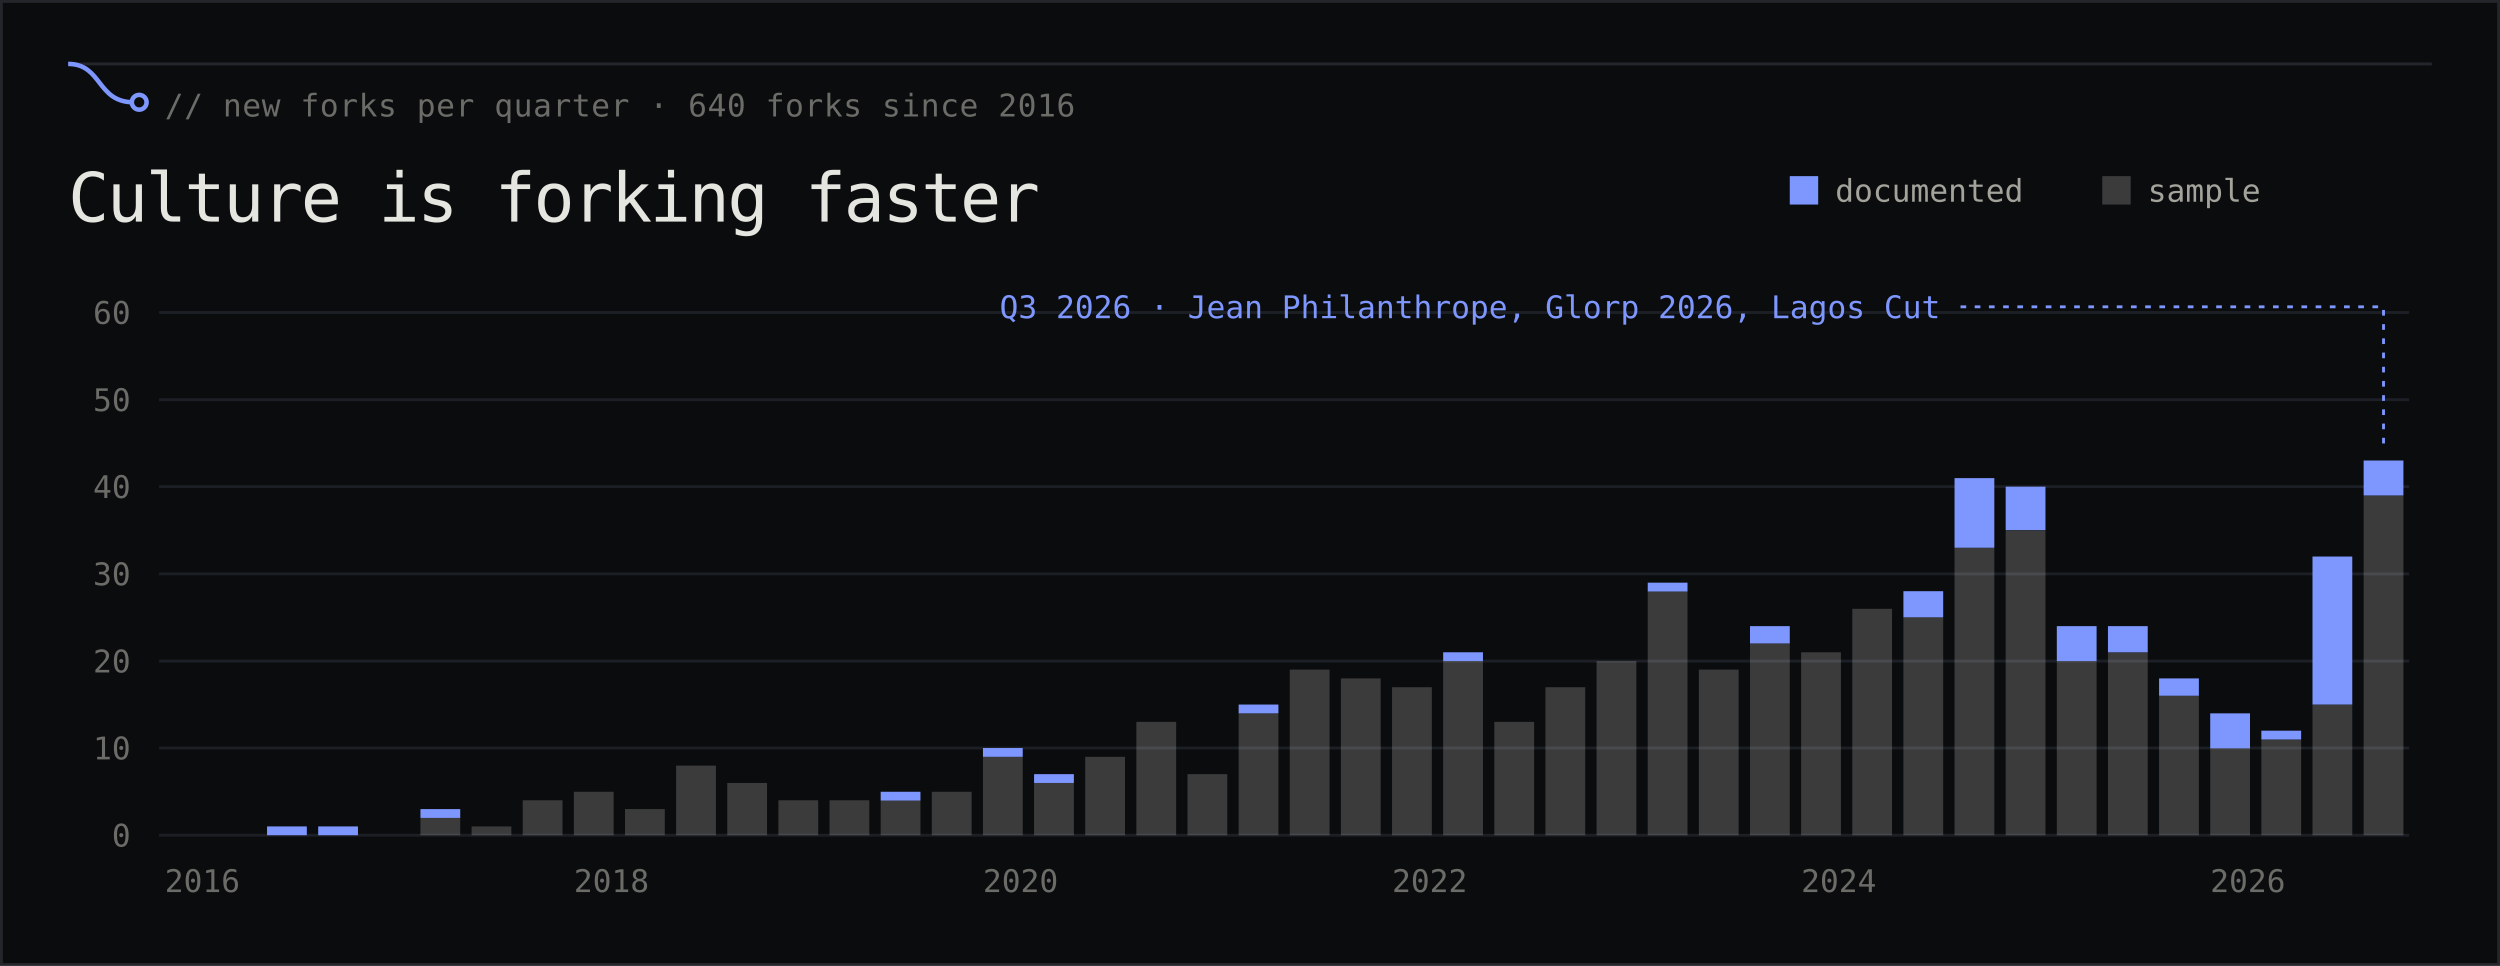
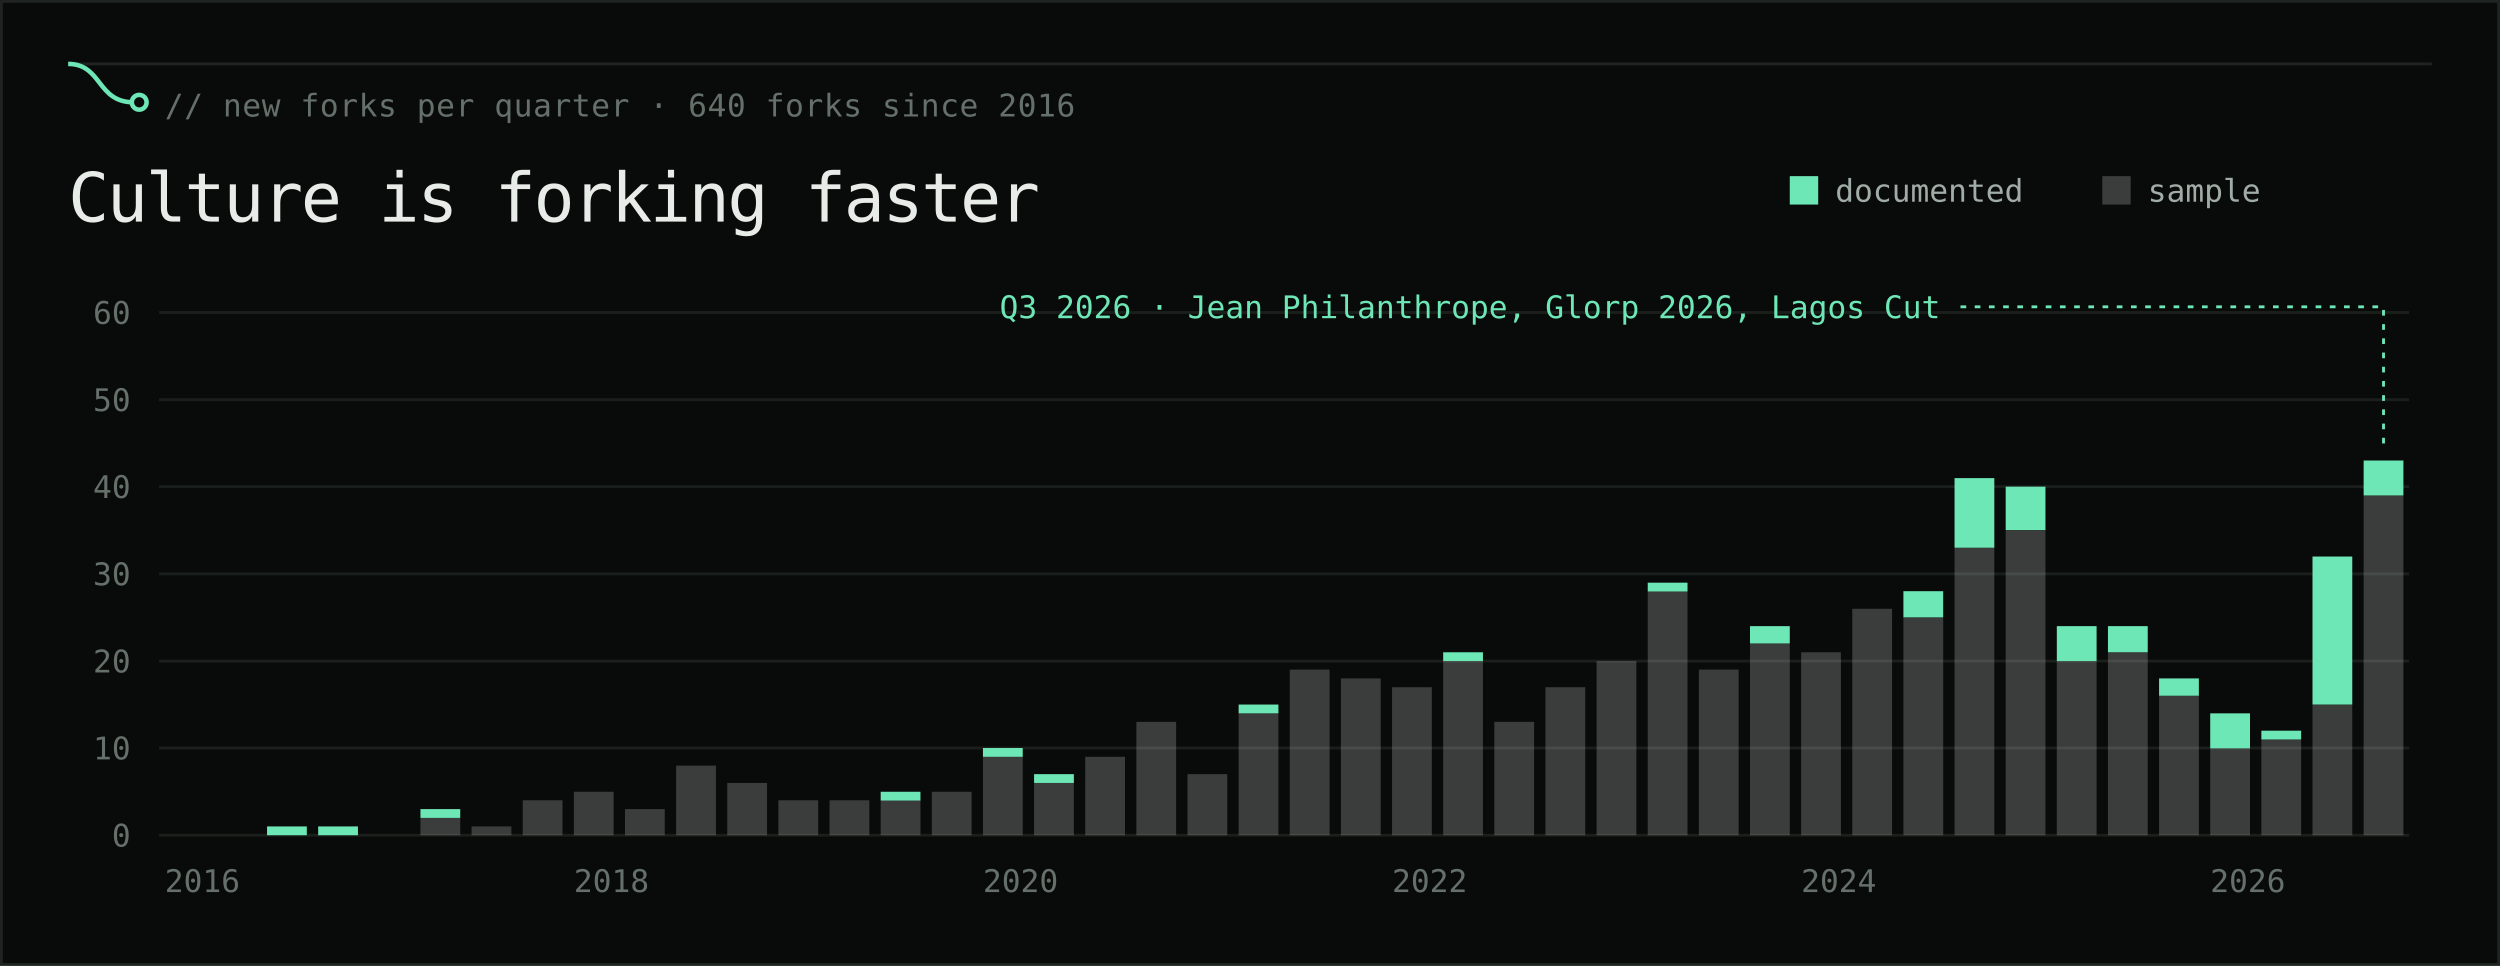
<svg xmlns="http://www.w3.org/2000/svg" width="880" height="340" viewBox="0 0 880 340" role="img" aria-label="Culture is forking faster">
-   <rect x=".5" y=".5" width="879" height="339" fill="#0B0C0E" stroke="#24262B" />
-   <path d="M24 22.5H856" stroke="#24262B" stroke-width="1" />
-   <path d="M24 22.5C36 22.5 34 36 47 36" fill="none" stroke="#7E97FF" stroke-width="1.6" />
-   <circle cx="49" cy="36" r="2.6" fill="#0B0C0E" stroke="#7E97FF" stroke-width="1.6" />
-   <text x="58" y="41" fill="#6B6C68" font-family="'JetBrains Mono', ui-monospace, SFMono-Regular, Menlo, Consolas, monospace" font-size="11" letter-spacing=".2">// new forks per quarter · 640 forks since 2016</text>
-   <text x="24" y="78" fill="#E6E6E1" font-family="'JetBrains Mono', ui-monospace, SFMono-Regular, Menlo, Consolas, monospace" font-size="24" font-weight="500" letter-spacing="-.8">Culture is forking faster</text>
-   <line x1="56" x2="848" y1="294.0" y2="294.0" stroke="#1C1F25" />
-   <text x="46" y="298.0" fill="#6B6C68" font-family="'JetBrains Mono', ui-monospace, SFMono-Regular, Menlo, Consolas, monospace" font-size="11" text-anchor="end">0</text>
-   <line x1="56" x2="848" y1="263.3" y2="263.3" stroke="#1C1F25" />
-   <text x="46" y="267.3" fill="#6B6C68" font-family="'JetBrains Mono', ui-monospace, SFMono-Regular, Menlo, Consolas, monospace" font-size="11" text-anchor="end">10</text>
-   <line x1="56" x2="848" y1="232.7" y2="232.7" stroke="#1C1F25" />
-   <text x="46" y="236.7" fill="#6B6C68" font-family="'JetBrains Mono', ui-monospace, SFMono-Regular, Menlo, Consolas, monospace" font-size="11" text-anchor="end">20</text>
-   <line x1="56" x2="848" y1="202.0" y2="202.0" stroke="#1C1F25" />
-   <text x="46" y="206.0" fill="#6B6C68" font-family="'JetBrains Mono', ui-monospace, SFMono-Regular, Menlo, Consolas, monospace" font-size="11" text-anchor="end">30</text>
-   <line x1="56" x2="848" y1="171.3" y2="171.3" stroke="#1C1F25" />
-   <text x="46" y="175.3" fill="#6B6C68" font-family="'JetBrains Mono', ui-monospace, SFMono-Regular, Menlo, Consolas, monospace" font-size="11" text-anchor="end">40</text>
-   <line x1="56" x2="848" y1="140.7" y2="140.7" stroke="#1C1F25" />
-   <text x="46" y="144.7" fill="#6B6C68" font-family="'JetBrains Mono', ui-monospace, SFMono-Regular, Menlo, Consolas, monospace" font-size="11" text-anchor="end">50</text>
-   <line x1="56" x2="848" y1="110.0" y2="110.0" stroke="#1C1F25" />
-   <text x="46" y="114.0" fill="#6B6C68" font-family="'JetBrains Mono', ui-monospace, SFMono-Regular, Menlo, Consolas, monospace" font-size="11" text-anchor="end">60</text>
-   <text x="58.0" y="314" fill="#6B6C68" font-family="'JetBrains Mono', ui-monospace, SFMono-Regular, Menlo, Consolas, monospace" font-size="11">2016</text>
-   <rect x="94.0" y="290.9" width="14.0" height="3.1" fill="#7E97FF" />
-   <rect x="112.0" y="290.9" width="14.0" height="3.1" fill="#7E97FF" />
-   <rect x="148.0" y="287.9" width="14.0" height="6.1" fill="#E6E6E1" fill-opacity=".22" />
-   <rect x="148.0" y="284.8" width="14.0" height="3.1" fill="#7E97FF" />
-   <rect x="166.0" y="290.9" width="14.0" height="3.1" fill="#E6E6E1" fill-opacity=".22" />
-   <rect x="184.0" y="281.7" width="14.0" height="12.3" fill="#E6E6E1" fill-opacity=".22" />
-   <rect x="202.0" y="278.7" width="14.0" height="15.3" fill="#E6E6E1" fill-opacity=".22" />
-   <text x="202.0" y="314" fill="#6B6C68" font-family="'JetBrains Mono', ui-monospace, SFMono-Regular, Menlo, Consolas, monospace" font-size="11">2018</text>
-   <rect x="220.0" y="284.8" width="14.0" height="9.2" fill="#E6E6E1" fill-opacity=".22" />
-   <rect x="238.0" y="269.5" width="14.0" height="24.5" fill="#E6E6E1" fill-opacity=".22" />
-   <rect x="256.0" y="275.6" width="14.0" height="18.4" fill="#E6E6E1" fill-opacity=".22" />
-   <rect x="274.0" y="281.7" width="14.0" height="12.3" fill="#E6E6E1" fill-opacity=".22" />
-   <rect x="292.0" y="281.7" width="14.0" height="12.3" fill="#E6E6E1" fill-opacity=".22" />
-   <rect x="310.0" y="281.7" width="14.0" height="12.3" fill="#E6E6E1" fill-opacity=".22" />
-   <rect x="310.0" y="278.7" width="14.0" height="3.1" fill="#7E97FF" />
-   <rect x="328.0" y="278.7" width="14.0" height="15.3" fill="#E6E6E1" fill-opacity=".22" />
-   <rect x="346.0" y="266.4" width="14.0" height="27.6" fill="#E6E6E1" fill-opacity=".22" />
-   <rect x="346.0" y="263.3" width="14.0" height="3.1" fill="#7E97FF" />
-   <text x="346.0" y="314" fill="#6B6C68" font-family="'JetBrains Mono', ui-monospace, SFMono-Regular, Menlo, Consolas, monospace" font-size="11">2020</text>
-   <rect x="364.0" y="275.6" width="14.0" height="18.4" fill="#E6E6E1" fill-opacity=".22" />
-   <rect x="364.0" y="272.5" width="14.0" height="3.1" fill="#7E97FF" />
-   <rect x="382.0" y="266.4" width="14.0" height="27.6" fill="#E6E6E1" fill-opacity=".22" />
-   <rect x="400.0" y="254.1" width="14.0" height="39.9" fill="#E6E6E1" fill-opacity=".22" />
-   <rect x="418.0" y="272.5" width="14.0" height="21.5" fill="#E6E6E1" fill-opacity=".22" />
-   <rect x="436.0" y="251.1" width="14.0" height="42.9" fill="#E6E6E1" fill-opacity=".22" />
-   <rect x="436.0" y="248.0" width="14.0" height="3.1" fill="#7E97FF" />
-   <rect x="454.0" y="235.7" width="14.0" height="58.3" fill="#E6E6E1" fill-opacity=".22" />
-   <rect x="472.0" y="238.8" width="14.0" height="55.2" fill="#E6E6E1" fill-opacity=".22" />
-   <rect x="490.0" y="241.9" width="14.0" height="52.1" fill="#E6E6E1" fill-opacity=".22" />
-   <text x="490.0" y="314" fill="#6B6C68" font-family="'JetBrains Mono', ui-monospace, SFMono-Regular, Menlo, Consolas, monospace" font-size="11">2022</text>
-   <rect x="508.0" y="232.7" width="14.0" height="61.3" fill="#E6E6E1" fill-opacity=".22" />
-   <rect x="508.0" y="229.6" width="14.0" height="3.1" fill="#7E97FF" />
-   <rect x="526.0" y="254.1" width="14.0" height="39.9" fill="#E6E6E1" fill-opacity=".22" />
-   <rect x="544.0" y="241.9" width="14.0" height="52.1" fill="#E6E6E1" fill-opacity=".22" />
-   <rect x="562.0" y="232.7" width="14.0" height="61.3" fill="#E6E6E1" fill-opacity=".22" />
-   <rect x="580.0" y="208.1" width="14.0" height="85.9" fill="#E6E6E1" fill-opacity=".22" />
-   <rect x="580.0" y="205.1" width="14.0" height="3.1" fill="#7E97FF" />
-   <rect x="598.0" y="235.7" width="14.0" height="58.3" fill="#E6E6E1" fill-opacity=".22" />
-   <rect x="616.0" y="226.5" width="14.0" height="67.5" fill="#E6E6E1" fill-opacity=".22" />
-   <rect x="616.0" y="220.4" width="14.0" height="6.1" fill="#7E97FF" />
-   <rect x="634.0" y="229.6" width="14.0" height="64.4" fill="#E6E6E1" fill-opacity=".22" />
-   <text x="634.0" y="314" fill="#6B6C68" font-family="'JetBrains Mono', ui-monospace, SFMono-Regular, Menlo, Consolas, monospace" font-size="11">2024</text>
-   <rect x="652.0" y="214.3" width="14.0" height="79.7" fill="#E6E6E1" fill-opacity=".22" />
-   <rect x="670.0" y="217.3" width="14.0" height="76.7" fill="#E6E6E1" fill-opacity=".22" />
-   <rect x="670.0" y="208.1" width="14.0" height="9.2" fill="#7E97FF" />
-   <rect x="688.0" y="192.8" width="14.0" height="101.2" fill="#E6E6E1" fill-opacity=".22" />
-   <rect x="688.0" y="168.3" width="14.0" height="24.5" fill="#7E97FF" />
-   <rect x="706.0" y="186.7" width="14.0" height="107.3" fill="#E6E6E1" fill-opacity=".22" />
-   <rect x="706.0" y="171.3" width="14.0" height="15.3" fill="#7E97FF" />
-   <rect x="724.0" y="232.7" width="14.0" height="61.3" fill="#E6E6E1" fill-opacity=".22" />
-   <rect x="724.0" y="220.4" width="14.0" height="12.3" fill="#7E97FF" />
-   <rect x="742.0" y="229.6" width="14.0" height="64.4" fill="#E6E6E1" fill-opacity=".22" />
-   <rect x="742.0" y="220.4" width="14.0" height="9.2" fill="#7E97FF" />
-   <rect x="760.0" y="244.9" width="14.0" height="49.1" fill="#E6E6E1" fill-opacity=".22" />
-   <rect x="760.0" y="238.8" width="14.0" height="6.1" fill="#7E97FF" />
-   <rect x="778.0" y="263.3" width="14.0" height="30.7" fill="#E6E6E1" fill-opacity=".22" />
-   <rect x="778.0" y="251.1" width="14.0" height="12.3" fill="#7E97FF" />
-   <text x="778.0" y="314" fill="#6B6C68" font-family="'JetBrains Mono', ui-monospace, SFMono-Regular, Menlo, Consolas, monospace" font-size="11">2026</text>
-   <rect x="796.0" y="260.3" width="14.0" height="33.7" fill="#E6E6E1" fill-opacity=".22" />
-   <rect x="796.0" y="257.2" width="14.0" height="3.1" fill="#7E97FF" />
-   <rect x="814.0" y="248.0" width="14.0" height="46.0" fill="#E6E6E1" fill-opacity=".22" />
-   <rect x="814.0" y="195.9" width="14.0" height="52.1" fill="#7E97FF" />
-   <rect x="832.0" y="174.4" width="14.0" height="119.6" fill="#E6E6E1" fill-opacity=".22" />
-   <rect x="832.0" y="162.1" width="14.0" height="12.3" fill="#7E97FF" />
-   <path d="M839.0 156.1V108H689.0" fill="none" stroke="#7E97FF" stroke-width="1" stroke-dasharray="2 3" />
-   <text x="683.0" y="112" fill="#7E97FF" font-family="'JetBrains Mono', ui-monospace, SFMono-Regular, Menlo, Consolas, monospace" font-size="11" text-anchor="end">Q3 2026 · Jean Philanthrope, Glorp 2026, Lagos Cut</text>
-   <rect x="630" y="62" width="10" height="10" fill="#7E97FF" />
-   <text x="646" y="71" fill="#A3A39C" font-family="'JetBrains Mono', ui-monospace, SFMono-Regular, Menlo, Consolas, monospace" font-size="11">documented</text>
-   <rect x="740" y="62" width="10" height="10" fill="#E6E6E1" fill-opacity=".22" />
-   <text x="756" y="71" fill="#A3A39C" font-family="'JetBrains Mono', ui-monospace, SFMono-Regular, Menlo, Consolas, monospace" font-size="11">sample</text>
+   <rect x=".5" y=".5" width="879" height="339" fill="#090B0A" stroke="#1F2421" />
+   <path d="M24 22.5H856" stroke="#1F2421" stroke-width="1" />
+   <path d="M24 22.5C36 22.5 34 36 47 36" fill="none" stroke="#6EE7B7" stroke-width="1.6" />
+   <circle cx="49" cy="36" r="2.6" fill="#090B0A" stroke="#6EE7B7" stroke-width="1.6" />
+   <text x="58" y="41" fill="#66706B" font-family="'JetBrains Mono', ui-monospace, SFMono-Regular, Menlo, Consolas, monospace" font-size="11" letter-spacing=".2">// new forks per quarter · 640 forks since 2016</text>
+   <text x="24" y="78" fill="#E7ECE9" font-family="'JetBrains Mono', ui-monospace, SFMono-Regular, Menlo, Consolas, monospace" font-size="24" font-weight="500" letter-spacing="-.8">Culture is forking faster</text>
+   <line x1="56" x2="848" y1="294.0" y2="294.0" stroke="#1A1F1C" />
+   <text x="46" y="298.0" fill="#66706B" font-family="'JetBrains Mono', ui-monospace, SFMono-Regular, Menlo, Consolas, monospace" font-size="11" text-anchor="end">0</text>
+   <line x1="56" x2="848" y1="263.3" y2="263.3" stroke="#1A1F1C" />
+   <text x="46" y="267.3" fill="#66706B" font-family="'JetBrains Mono', ui-monospace, SFMono-Regular, Menlo, Consolas, monospace" font-size="11" text-anchor="end">10</text>
+   <line x1="56" x2="848" y1="232.7" y2="232.7" stroke="#1A1F1C" />
+   <text x="46" y="236.7" fill="#66706B" font-family="'JetBrains Mono', ui-monospace, SFMono-Regular, Menlo, Consolas, monospace" font-size="11" text-anchor="end">20</text>
+   <line x1="56" x2="848" y1="202.0" y2="202.0" stroke="#1A1F1C" />
+   <text x="46" y="206.0" fill="#66706B" font-family="'JetBrains Mono', ui-monospace, SFMono-Regular, Menlo, Consolas, monospace" font-size="11" text-anchor="end">30</text>
+   <line x1="56" x2="848" y1="171.3" y2="171.3" stroke="#1A1F1C" />
+   <text x="46" y="175.3" fill="#66706B" font-family="'JetBrains Mono', ui-monospace, SFMono-Regular, Menlo, Consolas, monospace" font-size="11" text-anchor="end">40</text>
+   <line x1="56" x2="848" y1="140.7" y2="140.7" stroke="#1A1F1C" />
+   <text x="46" y="144.7" fill="#66706B" font-family="'JetBrains Mono', ui-monospace, SFMono-Regular, Menlo, Consolas, monospace" font-size="11" text-anchor="end">50</text>
+   <line x1="56" x2="848" y1="110.0" y2="110.0" stroke="#1A1F1C" />
+   <text x="46" y="114.0" fill="#66706B" font-family="'JetBrains Mono', ui-monospace, SFMono-Regular, Menlo, Consolas, monospace" font-size="11" text-anchor="end">60</text>
+   <text x="58.0" y="314" fill="#66706B" font-family="'JetBrains Mono', ui-monospace, SFMono-Regular, Menlo, Consolas, monospace" font-size="11">2016</text>
+   <rect x="94.0" y="290.9" width="14.0" height="3.1" fill="#6EE7B7" />
+   <rect x="112.0" y="290.9" width="14.0" height="3.1" fill="#6EE7B7" />
+   <rect x="148.0" y="287.9" width="14.0" height="6.1" fill="#E7ECE9" fill-opacity=".22" />
+   <rect x="148.0" y="284.8" width="14.0" height="3.1" fill="#6EE7B7" />
+   <rect x="166.0" y="290.9" width="14.0" height="3.1" fill="#E7ECE9" fill-opacity=".22" />
+   <rect x="184.0" y="281.7" width="14.0" height="12.3" fill="#E7ECE9" fill-opacity=".22" />
+   <rect x="202.0" y="278.7" width="14.0" height="15.3" fill="#E7ECE9" fill-opacity=".22" />
+   <text x="202.0" y="314" fill="#66706B" font-family="'JetBrains Mono', ui-monospace, SFMono-Regular, Menlo, Consolas, monospace" font-size="11">2018</text>
+   <rect x="220.0" y="284.8" width="14.0" height="9.2" fill="#E7ECE9" fill-opacity=".22" />
+   <rect x="238.0" y="269.5" width="14.0" height="24.5" fill="#E7ECE9" fill-opacity=".22" />
+   <rect x="256.0" y="275.6" width="14.0" height="18.4" fill="#E7ECE9" fill-opacity=".22" />
+   <rect x="274.0" y="281.7" width="14.0" height="12.3" fill="#E7ECE9" fill-opacity=".22" />
+   <rect x="292.0" y="281.7" width="14.0" height="12.3" fill="#E7ECE9" fill-opacity=".22" />
+   <rect x="310.0" y="281.7" width="14.0" height="12.3" fill="#E7ECE9" fill-opacity=".22" />
+   <rect x="310.0" y="278.7" width="14.0" height="3.1" fill="#6EE7B7" />
+   <rect x="328.0" y="278.7" width="14.0" height="15.3" fill="#E7ECE9" fill-opacity=".22" />
+   <rect x="346.0" y="266.4" width="14.0" height="27.6" fill="#E7ECE9" fill-opacity=".22" />
+   <rect x="346.0" y="263.3" width="14.0" height="3.1" fill="#6EE7B7" />
+   <text x="346.0" y="314" fill="#66706B" font-family="'JetBrains Mono', ui-monospace, SFMono-Regular, Menlo, Consolas, monospace" font-size="11">2020</text>
+   <rect x="364.0" y="275.6" width="14.0" height="18.4" fill="#E7ECE9" fill-opacity=".22" />
+   <rect x="364.0" y="272.5" width="14.0" height="3.1" fill="#6EE7B7" />
+   <rect x="382.0" y="266.4" width="14.0" height="27.6" fill="#E7ECE9" fill-opacity=".22" />
+   <rect x="400.0" y="254.1" width="14.0" height="39.9" fill="#E7ECE9" fill-opacity=".22" />
+   <rect x="418.0" y="272.5" width="14.0" height="21.5" fill="#E7ECE9" fill-opacity=".22" />
+   <rect x="436.0" y="251.1" width="14.0" height="42.9" fill="#E7ECE9" fill-opacity=".22" />
+   <rect x="436.0" y="248.0" width="14.0" height="3.1" fill="#6EE7B7" />
+   <rect x="454.0" y="235.7" width="14.0" height="58.3" fill="#E7ECE9" fill-opacity=".22" />
+   <rect x="472.0" y="238.8" width="14.0" height="55.2" fill="#E7ECE9" fill-opacity=".22" />
+   <rect x="490.0" y="241.9" width="14.0" height="52.1" fill="#E7ECE9" fill-opacity=".22" />
+   <text x="490.0" y="314" fill="#66706B" font-family="'JetBrains Mono', ui-monospace, SFMono-Regular, Menlo, Consolas, monospace" font-size="11">2022</text>
+   <rect x="508.0" y="232.7" width="14.0" height="61.3" fill="#E7ECE9" fill-opacity=".22" />
+   <rect x="508.0" y="229.6" width="14.0" height="3.1" fill="#6EE7B7" />
+   <rect x="526.0" y="254.1" width="14.0" height="39.9" fill="#E7ECE9" fill-opacity=".22" />
+   <rect x="544.0" y="241.9" width="14.0" height="52.1" fill="#E7ECE9" fill-opacity=".22" />
+   <rect x="562.0" y="232.7" width="14.0" height="61.3" fill="#E7ECE9" fill-opacity=".22" />
+   <rect x="580.0" y="208.1" width="14.0" height="85.9" fill="#E7ECE9" fill-opacity=".22" />
+   <rect x="580.0" y="205.1" width="14.0" height="3.1" fill="#6EE7B7" />
+   <rect x="598.0" y="235.7" width="14.0" height="58.3" fill="#E7ECE9" fill-opacity=".22" />
+   <rect x="616.0" y="226.5" width="14.0" height="67.5" fill="#E7ECE9" fill-opacity=".22" />
+   <rect x="616.0" y="220.4" width="14.0" height="6.1" fill="#6EE7B7" />
+   <rect x="634.0" y="229.6" width="14.0" height="64.4" fill="#E7ECE9" fill-opacity=".22" />
+   <text x="634.0" y="314" fill="#66706B" font-family="'JetBrains Mono', ui-monospace, SFMono-Regular, Menlo, Consolas, monospace" font-size="11">2024</text>
+   <rect x="652.0" y="214.3" width="14.0" height="79.7" fill="#E7ECE9" fill-opacity=".22" />
+   <rect x="670.0" y="217.3" width="14.0" height="76.7" fill="#E7ECE9" fill-opacity=".22" />
+   <rect x="670.0" y="208.1" width="14.0" height="9.2" fill="#6EE7B7" />
+   <rect x="688.0" y="192.8" width="14.0" height="101.2" fill="#E7ECE9" fill-opacity=".22" />
+   <rect x="688.0" y="168.3" width="14.0" height="24.5" fill="#6EE7B7" />
+   <rect x="706.0" y="186.7" width="14.0" height="107.3" fill="#E7ECE9" fill-opacity=".22" />
+   <rect x="706.0" y="171.3" width="14.0" height="15.3" fill="#6EE7B7" />
+   <rect x="724.0" y="232.7" width="14.0" height="61.3" fill="#E7ECE9" fill-opacity=".22" />
+   <rect x="724.0" y="220.4" width="14.0" height="12.3" fill="#6EE7B7" />
+   <rect x="742.0" y="229.6" width="14.0" height="64.4" fill="#E7ECE9" fill-opacity=".22" />
+   <rect x="742.0" y="220.4" width="14.0" height="9.2" fill="#6EE7B7" />
+   <rect x="760.0" y="244.9" width="14.0" height="49.1" fill="#E7ECE9" fill-opacity=".22" />
+   <rect x="760.0" y="238.8" width="14.0" height="6.1" fill="#6EE7B7" />
+   <rect x="778.0" y="263.3" width="14.0" height="30.7" fill="#E7ECE9" fill-opacity=".22" />
+   <rect x="778.0" y="251.1" width="14.0" height="12.3" fill="#6EE7B7" />
+   <text x="778.0" y="314" fill="#66706B" font-family="'JetBrains Mono', ui-monospace, SFMono-Regular, Menlo, Consolas, monospace" font-size="11">2026</text>
+   <rect x="796.0" y="260.3" width="14.0" height="33.7" fill="#E7ECE9" fill-opacity=".22" />
+   <rect x="796.0" y="257.2" width="14.0" height="3.1" fill="#6EE7B7" />
+   <rect x="814.0" y="248.0" width="14.0" height="46.0" fill="#E7ECE9" fill-opacity=".22" />
+   <rect x="814.0" y="195.9" width="14.0" height="52.1" fill="#6EE7B7" />
+   <rect x="832.0" y="174.4" width="14.0" height="119.6" fill="#E7ECE9" fill-opacity=".22" />
+   <rect x="832.0" y="162.1" width="14.0" height="12.3" fill="#6EE7B7" />
+   <path d="M839.0 156.1V108H689.0" fill="none" stroke="#6EE7B7" stroke-width="1" stroke-dasharray="2 3" />
+   <text x="683.0" y="112" fill="#6EE7B7" font-family="'JetBrains Mono', ui-monospace, SFMono-Regular, Menlo, Consolas, monospace" font-size="11" text-anchor="end">Q3 2026 · Jean Philanthrope, Glorp 2026, Lagos Cut</text>
+   <rect x="630" y="62" width="10" height="10" fill="#6EE7B7" />
+   <text x="646" y="71" fill="#A2ACA7" font-family="'JetBrains Mono', ui-monospace, SFMono-Regular, Menlo, Consolas, monospace" font-size="11">documented</text>
+   <rect x="740" y="62" width="10" height="10" fill="#E7ECE9" fill-opacity=".22" />
+   <text x="756" y="71" fill="#A2ACA7" font-family="'JetBrains Mono', ui-monospace, SFMono-Regular, Menlo, Consolas, monospace" font-size="11">sample</text>
</svg>
